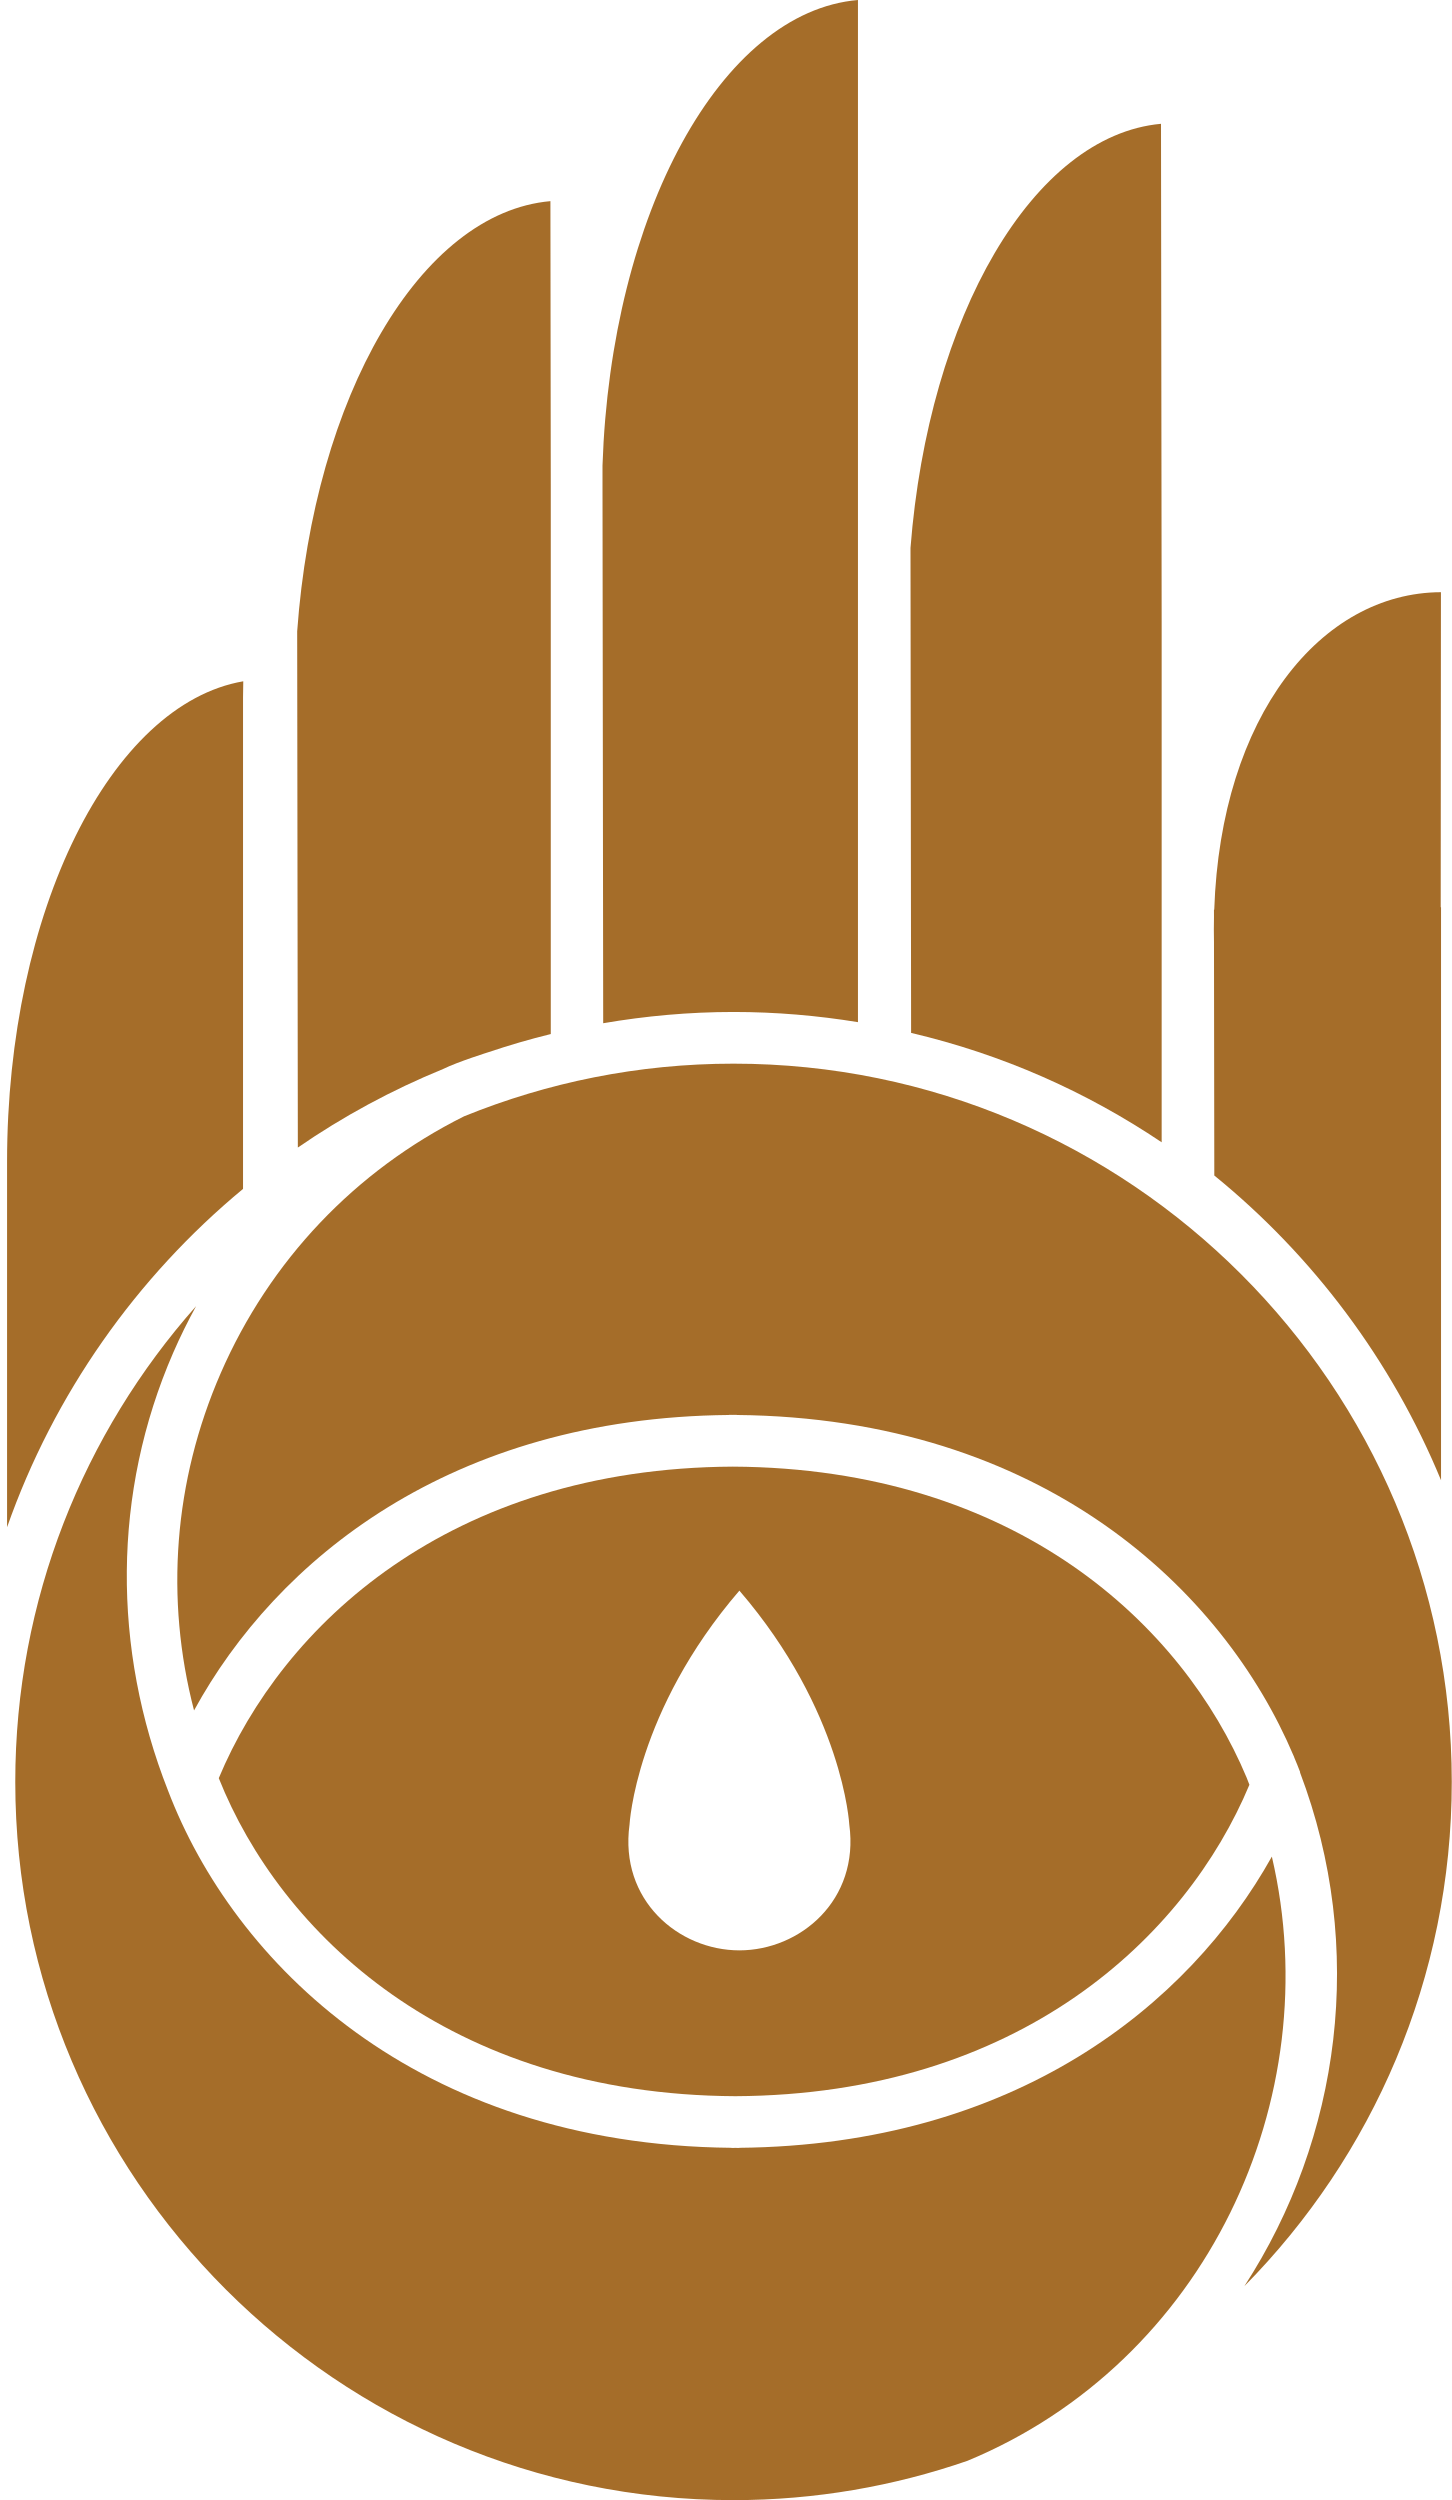
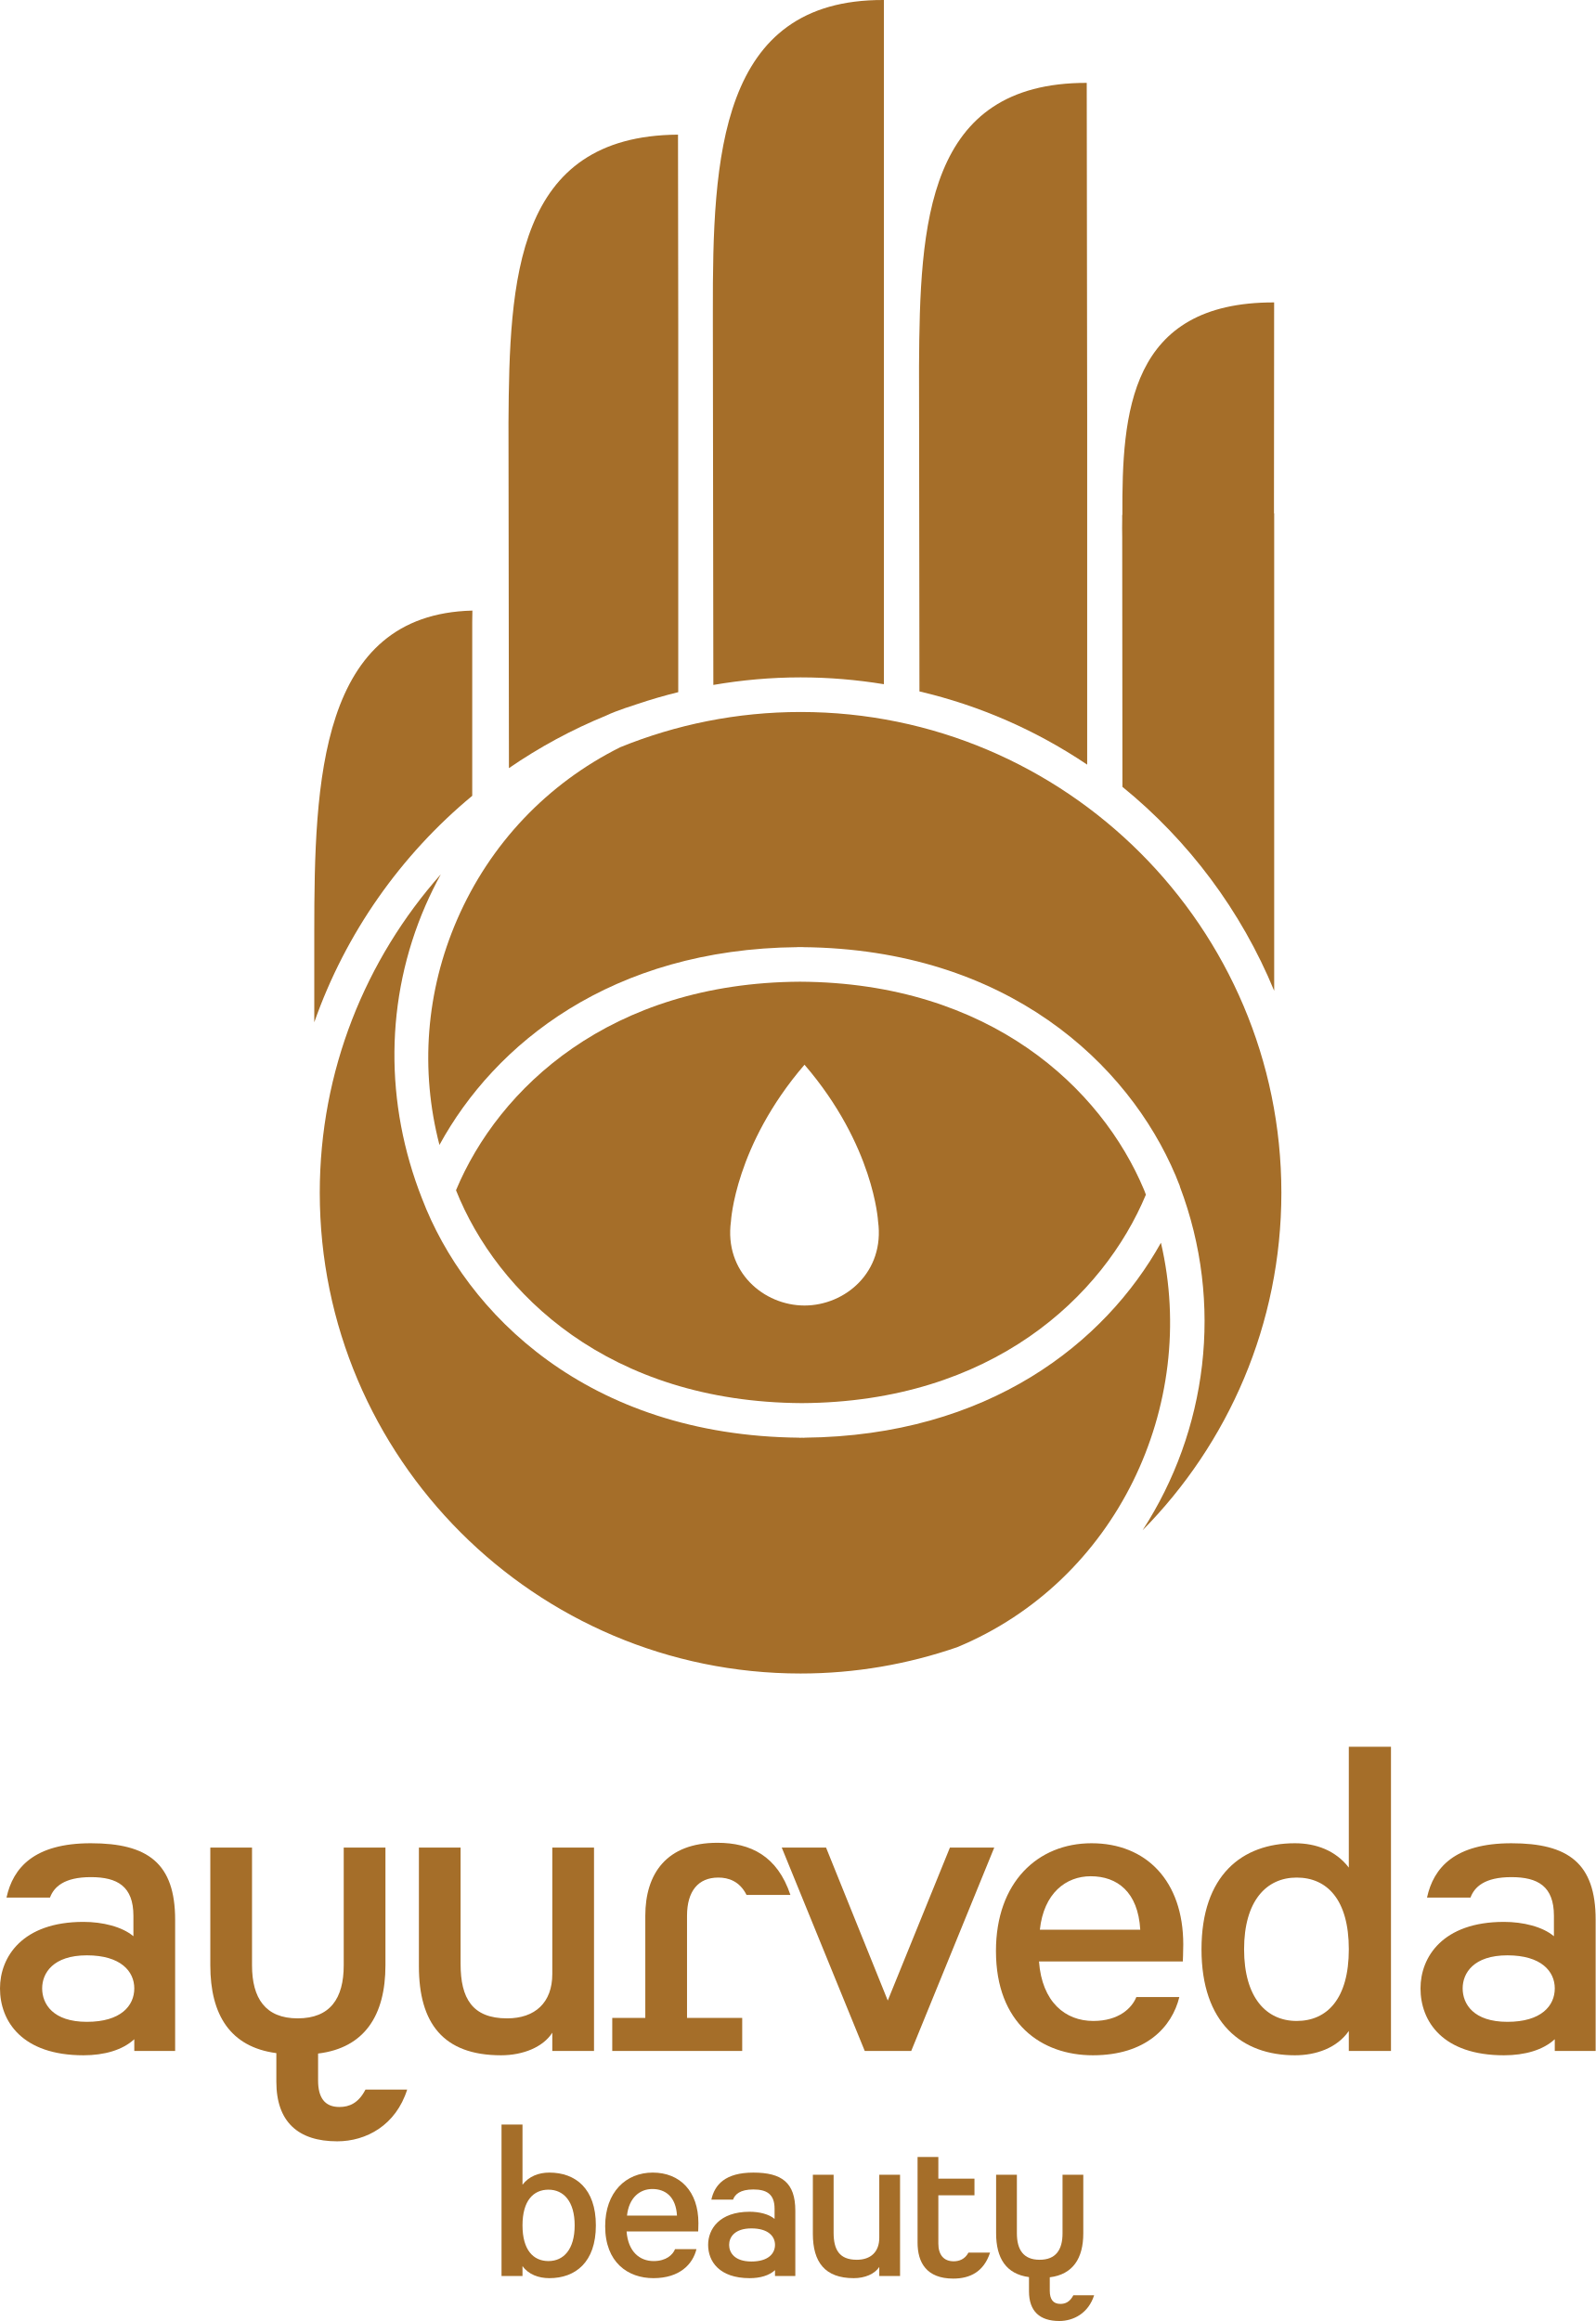
- <svg xmlns="http://www.w3.org/2000/svg" version="1.1" id="Layer_1" x="0px" y="0px" width="90px" height="155px" viewBox="0 0 90 155" enable-background="new 0 0 90 155" xml:space="preserve">
-   <path fill="#A56D29" d="M15.083,42.24C6.881,43.658,0.438,56.479,0.438,72.038v22.65c2.906-8.263,8.015-15.494,14.63-20.976V43.25  C15.068,42.911,15.077,42.576,15.083,42.24z" />
+ <svg xmlns="http://www.w3.org/2000/svg" version="1.1" id="Layer_1" x="0px" y="0px" width="394.63px" height="574.053px" viewBox="0 0 394.63 574.053" enable-background="new 0 0 394.63 574.053" xml:space="preserve">
  <g>
-     <path fill="#A56D29" d="M89.338,36.716c-7.412,0.026-13.652,7.646-14.055,19.689h-0.018l0.002,0.457   c-0.012,0.511-0.01,1.031,0,1.557l0.02,14.463c6.115,4.974,10.99,11.456,14.057,18.893V56.251h-0.02L89.338,36.716z" />
-     <path fill="#A56D29" d="M89.338,36.715L89.338,36.715c0.014,0.001,0.025,0,0.039,0H89.338z" />
+     <path fill="#A56E29" d="M116.832,151.015c-37.854,0.936-39.104,42.186-39.106,79.569v22.254   c7.759-22.064,21.402-41.374,39.066-56.011v-43.114C116.792,152.812,116.817,151.913,116.832,151.015z" />
+     <g>
+       <path fill="#A56E29" d="M315.115,74.797c-35.887-0.096-37.637,27.404-37.53,52.571h-0.048l0.002,1.22    c-0.029,1.366-0.022,2.751,0.004,4.157l0.054,61.867c16.331,13.279,29.348,30.588,37.532,50.448V126.958l-0.053,0.002    L315.115,74.797z" />
+       <path fill="#A56E29" d="M315.115,74.793v0.004c0.033,0,0.068-0.004,0.102-0.004H315.115z" />
+     </g>
+     <path fill="#A56E29" d="M268.877,103.315l-0.108-82.819c-39.696-0.049-41.291,34.705-41.476,70.213l0.102,79.5l0,0v0.797   c15.106,3.553,28.967,9.705,41.482,18.109V103.315z" />
+     <path fill="#A56E29" d="M218.599,0.001c-40.813-0.221-42.371,38.95-42.296,77.075v3.12l0.12,89.208   c7.017-1.205,14.222-1.867,21.578-1.867c7.015,0,13.889,0.591,20.599,1.688V0.001z" />
+     <path fill="#A56E29" d="M167.684,33.301c-40.278,0.282-41.706,35.9-41.926,71.225l0.11,85.456   c7.494-5.161,15.563-9.532,24.09-13.019c2.394-1.181,7.542-2.792,7.542-2.792c3.354-1.13,6.77-2.127,10.243-2.979V80.205   L167.684,33.301z" />
+     <path fill="#A56E29" d="M197.881,242.805c-47.061,0.247-74.591,26.376-85.103,51.578c10.17,25.533,37.806,52.405,85.533,52.652   c47.043-0.243,74.57-26.363,85.09-51.561c-0.154-0.391-0.292-0.779-0.45-1.172C272.415,269.125,244.889,243.052,197.881,242.805z    M198.974,322.893h-0.003h-0.009c-10.084-0.009-19.89-8.328-18.185-20.817c0,0,0.982-18.728,18.185-38.733v-0.013   c0,0.002,0.005,0.002,0.009,0.009c0-0.006,0-0.006,0.003-0.009v0.013c17.205,20.005,18.187,38.733,18.187,38.733   C218.869,314.562,209.06,322.884,198.974,322.893z" />
+     <path fill="#A56E29" d="M104.375,296.443c-9.259-23.505-9.222-49.318,0.854-72.483c1.152-2.648,2.425-5.217,3.793-7.717   c-18.604,20.992-29.938,48.572-29.938,78.759c0,65.565,53.348,118.908,118.915,118.908c13.551,0,26.57-2.311,38.72-6.505l0,0   c39.401-16.327,59.8-59.784,50.401-100.033c-13.794,24.707-42.57,47.77-88.154,48.21v0.022c-0.221,0-0.435-0.009-0.655-0.009   c-0.219,0-0.439,0.009-0.66,0.009v-0.022C145.364,355.076,115.197,324.806,104.375,296.443" />
+     <path fill="#A56E29" d="M113.081,227.376c-7.75,17.816-9.215,37.283-4.397,55.799c13.635-24.968,42.515-48.473,88.539-48.915   v-0.024c0.223,0,0.437,0.011,0.659,0.011s0.435-0.011,0.66-0.011v0.024c50.626,0.485,80.52,28.885,92.184,56.435l0.007-0.004   c0.044,0.114,0.084,0.229,0.128,0.34c0.329,0.787,0.651,1.575,0.953,2.363l-0.037,0.013c11.044,29.123,6.703,60.574-9.2,85.076   c21.206-21.483,34.329-50.975,34.329-83.48c0-65.566-53.339-118.907-118.904-118.907c-15.773,0-30.824,3.114-44.607,8.716   C135.375,193.809,121.21,208.684,113.081,227.376z" />
  </g>
-   <path fill="#A56D29" d="M72.023,38.692L71.982,7.676c-7.932,0.726-14.41,11.915-15.531,26.294l0.037,29.772l0,0v0.298  c5.658,1.331,10.848,3.634,15.535,6.782V38.692z" />
-   <path fill="#A56D29" d="M53.193,0c-8.478,0.728-15.316,13.24-15.838,28.864v1.168l0.043,33.408c2.629-0.45,5.326-0.698,8.081-0.698  c2.627,0,5.202,0.222,7.714,0.632V0z" />
-   <path fill="#A56D29" d="M34.126,12.471c-8.068,0.713-14.647,12.098-15.701,26.674l0.041,32.003c2.806-1.934,5.828-3.571,9.021-4.876  c0.896-0.442,2.823-1.045,2.823-1.045c1.257-0.423,2.537-0.797,3.838-1.116V30.037L34.126,12.471z" />
-   <path fill="#A56D29" d="M45.435,90.931c-17.623,0.091-27.933,9.877-31.871,19.315c3.81,9.562,14.158,19.625,32.032,19.718  c17.617-0.092,27.926-9.873,31.867-19.309c-0.059-0.146-0.109-0.293-0.17-0.439C73.348,100.787,63.039,91.021,45.435,90.931z   M45.844,120.923L45.844,120.923H45.84c-3.776-0.004-7.45-3.119-6.809-7.797c0,0,0.366-7.013,6.809-14.505v-0.005  c0,0.001,0.002,0.001,0.003,0.003c0-0.002,0-0.002,0.001-0.003v0.005c6.443,7.492,6.812,14.505,6.812,14.505  C53.295,117.802,49.621,120.919,45.844,120.923z" />
-   <path fill="#A56D29" d="M10.418,111.018c-3.467-8.803-3.454-18.469,0.319-27.146c0.431-0.991,0.908-1.953,1.42-2.89  c-6.967,7.862-11.21,18.189-11.21,29.495c0,24.555,19.978,44.531,44.532,44.531c5.075,0,9.95-0.865,14.501-2.437l0,0  c14.754-6.114,22.395-22.39,18.875-37.461c-5.166,9.251-15.943,17.888-33.014,18.054v0.008c-0.083,0-0.163-0.003-0.246-0.003  c-0.082,0-0.164,0.003-0.246,0.003v-0.008C25.769,132.976,14.47,121.639,10.418,111.018" />
-   <path fill="#A56D29" d="M13.678,85.151c-2.904,6.673-3.452,13.963-1.647,20.896c5.106-9.351,15.922-18.152,33.157-18.318v-0.009  c0.083,0,0.164,0.004,0.247,0.004c0.083,0,0.163-0.004,0.247-0.004v0.009c18.959,0.183,30.154,10.817,34.523,21.136l0.002-0.002  c0.016,0.043,0.031,0.085,0.047,0.126c0.125,0.296,0.246,0.592,0.357,0.886l-0.014,0.006c4.137,10.905,2.512,22.684-3.445,31.859  c7.943-8.045,12.857-19.089,12.857-31.263c0-24.554-19.977-44.53-44.53-44.53c-5.906,0-11.543,1.166-16.705,3.264  C22.027,72.581,16.723,78.152,13.678,85.151z" />
+   <g>
+     <g>
+       <path fill="#A56E29" d="M33.212,507.261v-2.902c-2.906,2.688-7.417,3.975-12.576,3.975C5.481,508.333,0,499.952,0,491.785    c0-7.738,5.481-16.446,20.636-16.446c4.727,0,9.562,1.186,12.359,3.549v-5.051c0-7.311-3.979-9.566-10.532-9.566    c-6.664,0-9.138,2.472-10.102,5.054H1.611c1.613-7.417,6.88-13.435,20.853-13.435c14.074,0,20.851,4.943,20.851,18.915v32.456    H33.212z M21.493,483.614c-8.383,0-11.066,4.409-11.066,8.171c0,3.87,2.684,8.275,11.066,8.275c8.39,0,11.719-3.975,11.719-8.275    C33.212,487.595,29.882,483.614,21.493,483.614z" />
+     </g>
+     <g>
+       <path fill="#A56E29" d="M83.397,529.613c-9.669,0-15.051-4.835-15.051-14.723v-7.09c-11.389-1.507-16.332-9.46-16.332-21.715    v-29.121h10.316v29.121c0,8.168,3.332,13.115,11.282,13.115c8.065,0,11.397-4.947,11.397-13.115v-29.121h10.318v29.121    c0,12.361-5.159,20.42-16.658,21.818v6.664c0,4.195,1.606,6.554,5.268,6.554c2.469,0,4.727-0.962,6.448-4.298h10.316    C97.904,525.637,90.595,529.613,83.397,529.613z" />
+     </g>
+     <g>
+       <path fill="#A56E29" d="M136.592,507.261v-4.516c-2.26,3.549-7.196,5.588-12.677,5.588c-14.299,0-20.314-7.948-20.314-22.031    v-29.337h10.312v28.803c0,8.486,2.906,13.434,11.505,13.434c6.878,0,11.174-3.872,11.174-10.962v-31.274h10.318v50.296H136.592z" />
+     </g>
+     <g>
+       <path fill="#A56E29" d="M184.633,468.68c-1.719-3.442-4.51-4.301-6.986-4.301c-4.943,0-7.734,3.332-7.734,9.458v25.255h13.648    v8.169h-32.14v-8.169h8.173v-25.255c0-10.427,5.261-18.06,17.836-18.06c8.169,0,14.831,3.229,18.055,12.902H184.633z" />
+     </g>
+     <g>
+       <path fill="#A56E29" d="M225.365,507.261h-11.498l-20.526-50.296h10.958l15.261,37.828l15.369-37.828h10.965L225.365,507.261z" />
+     </g>
+     <g>
+       <path fill="#A56E29" d="M292.533,485.123h-35.573c0.748,10.103,6.556,14.721,13.434,14.721c6.34,0,9.562-3.22,10.641-5.911h10.636    c-1.82,7.418-8.268,14.4-21.384,14.4c-12.68,0-23.969-7.845-23.969-25.791c0-16.982,10.318-26.652,23.644-26.652    c13.543,0,22.68,9.348,22.68,25.037C292.64,482.758,292.533,485.123,292.533,485.123z M269.745,464.053    c-6.123,0-11.604,4.194-12.569,13.224h24.829C281.466,467.925,276.307,464.053,269.745,464.053z" />
+     </g>
+     <g>
+       <path fill="#A56E29" d="M333.587,507.261v-4.943c-2.9,4.188-8.066,6.016-13.331,6.016c-13.111,0-23.105-7.948-23.105-26.222    c0-18.269,9.994-26.222,23.105-26.222c5.265,0,10.106,1.827,13.331,6.018v-29.878h10.426v75.231H333.587z M320.687,464.379    c-7.518,0-13.002,5.804-13.002,17.732c0,11.934,5.484,17.732,13.002,17.732c7.526,0,12.9-5.479,12.9-17.732    S328.213,464.379,320.687,464.379z" />
+     </g>
+     <g>
+       <path fill="#A56E29" d="M384.523,507.261v-2.902c-2.9,2.688-7.412,3.975-12.572,3.975c-15.152,0-20.634-8.381-20.634-16.548    c0-7.738,5.481-16.446,20.634-16.446c4.736,0,9.57,1.186,12.362,3.549v-5.051c0-7.311-3.979-9.566-10.532-9.566    c-6.664,0-9.141,2.472-10.103,5.054h-10.75c1.61-7.417,6.878-13.435,20.853-13.435c14.08,0,20.85,4.943,20.85,18.915v32.456    H384.523z M372.814,483.614c-8.388,0-11.072,4.409-11.072,8.171c0,3.87,2.685,8.275,11.072,8.275    c8.383,0,11.709-3.975,11.709-8.275C384.523,487.595,381.197,483.614,372.814,483.614z" />
+     </g>
+   </g>
+   <g>
+     <g>
+       <path fill="#A56E29" d="M135.862,563.456c-2.619,0-5.189-0.909-6.638-2.996v2.463h-5.189v-37.456h5.189v14.877    c1.606-2.092,4.019-2.998,6.638-2.998c6.477,0,11.506,3.958,11.506,13.057C147.368,559.498,142.338,563.456,135.862,563.456z     M135.648,541.573c-3.742,0-6.424,2.728-6.424,8.829c0,6.101,2.682,8.828,6.424,8.828c3.745,0,6.477-2.889,6.477-8.828    C142.125,544.464,139.393,541.573,135.648,541.573z" />
+     </g>
+     <g>
+       <path fill="#A56E29" d="M172.673,551.9h-17.708c0.377,5.033,3.266,7.33,6.688,7.33c3.158,0,4.762-1.604,5.296-2.943h5.294    c-0.902,3.694-4.113,7.169-10.641,7.169c-6.317,0-11.933-3.905-11.933-12.84c0-8.454,5.139-13.271,11.77-13.271    c6.741,0,11.289,4.655,11.289,12.467C172.728,550.725,172.673,551.9,172.673,551.9z M161.335,541.408    c-3.052,0-5.784,2.089-6.267,6.582h12.363C167.166,543.339,164.597,541.408,161.335,541.408z" />
+     </g>
+     <g>
+       <path fill="#A56E29" d="M191.672,562.923v-1.445c-1.443,1.337-3.692,1.979-6.263,1.979c-7.542,0-10.276-4.172-10.276-8.239    c0-3.849,2.734-8.187,10.276-8.187c2.354,0,4.762,0.587,6.156,1.768v-2.516c0-3.641-1.981-4.762-5.25-4.762    c-3.312,0-4.545,1.229-5.027,2.514h-5.355c0.81-3.69,3.432-6.688,10.382-6.688c7.01,0,10.382,2.458,10.382,9.418v16.159H191.672z     M185.84,551.15c-4.172,0-5.514,2.195-5.514,4.066c0,1.924,1.342,4.122,5.514,4.122c4.175,0,5.833-1.981,5.833-4.122    C191.672,553.13,190.015,551.15,185.84,551.15z" />
+     </g>
+     <g>
+       <path fill="#A56E29" d="M217.46,562.923v-2.249c-1.121,1.77-3.586,2.782-6.311,2.782c-7.121,0-10.115-3.958-10.115-10.969V537.88    h5.133v14.341c0,4.228,1.447,6.688,5.732,6.688c3.423,0,5.561-1.922,5.561-5.454V537.88h5.14v25.043H217.46z" />
+     </g>
+     <g>
+       <path fill="#A56E29" d="M235.76,563.564c-6.64,0-8.831-4.014-8.831-8.882v-21.19h5.14v5.352h8.935v4.12h-8.935v11.936    c0,2.728,1.286,4.385,3.795,4.385c1.291,0,2.785-0.481,3.646-2.144h5.347C243.302,561.905,239.88,563.564,235.76,563.564z" />
+     </g>
+     <g>
+       <path fill="#A56E29" d="M261.98,574.053c-4.817,0-7.492-2.407-7.492-7.33v-3.529c-5.673-0.75-8.131-4.711-8.131-10.812V537.88    h5.137v14.502c0,4.066,1.657,6.526,5.616,6.526c4.011,0,5.673-2.46,5.673-6.526V537.88h5.133v14.502    c0,6.151-2.564,10.165-8.288,10.86v3.319c0,2.087,0.801,3.264,2.621,3.264c1.231,0,2.353-0.481,3.209-2.141h5.139    C269.207,572.073,265.563,574.053,261.98,574.053z" />
+     </g>
+   </g>
</svg>
